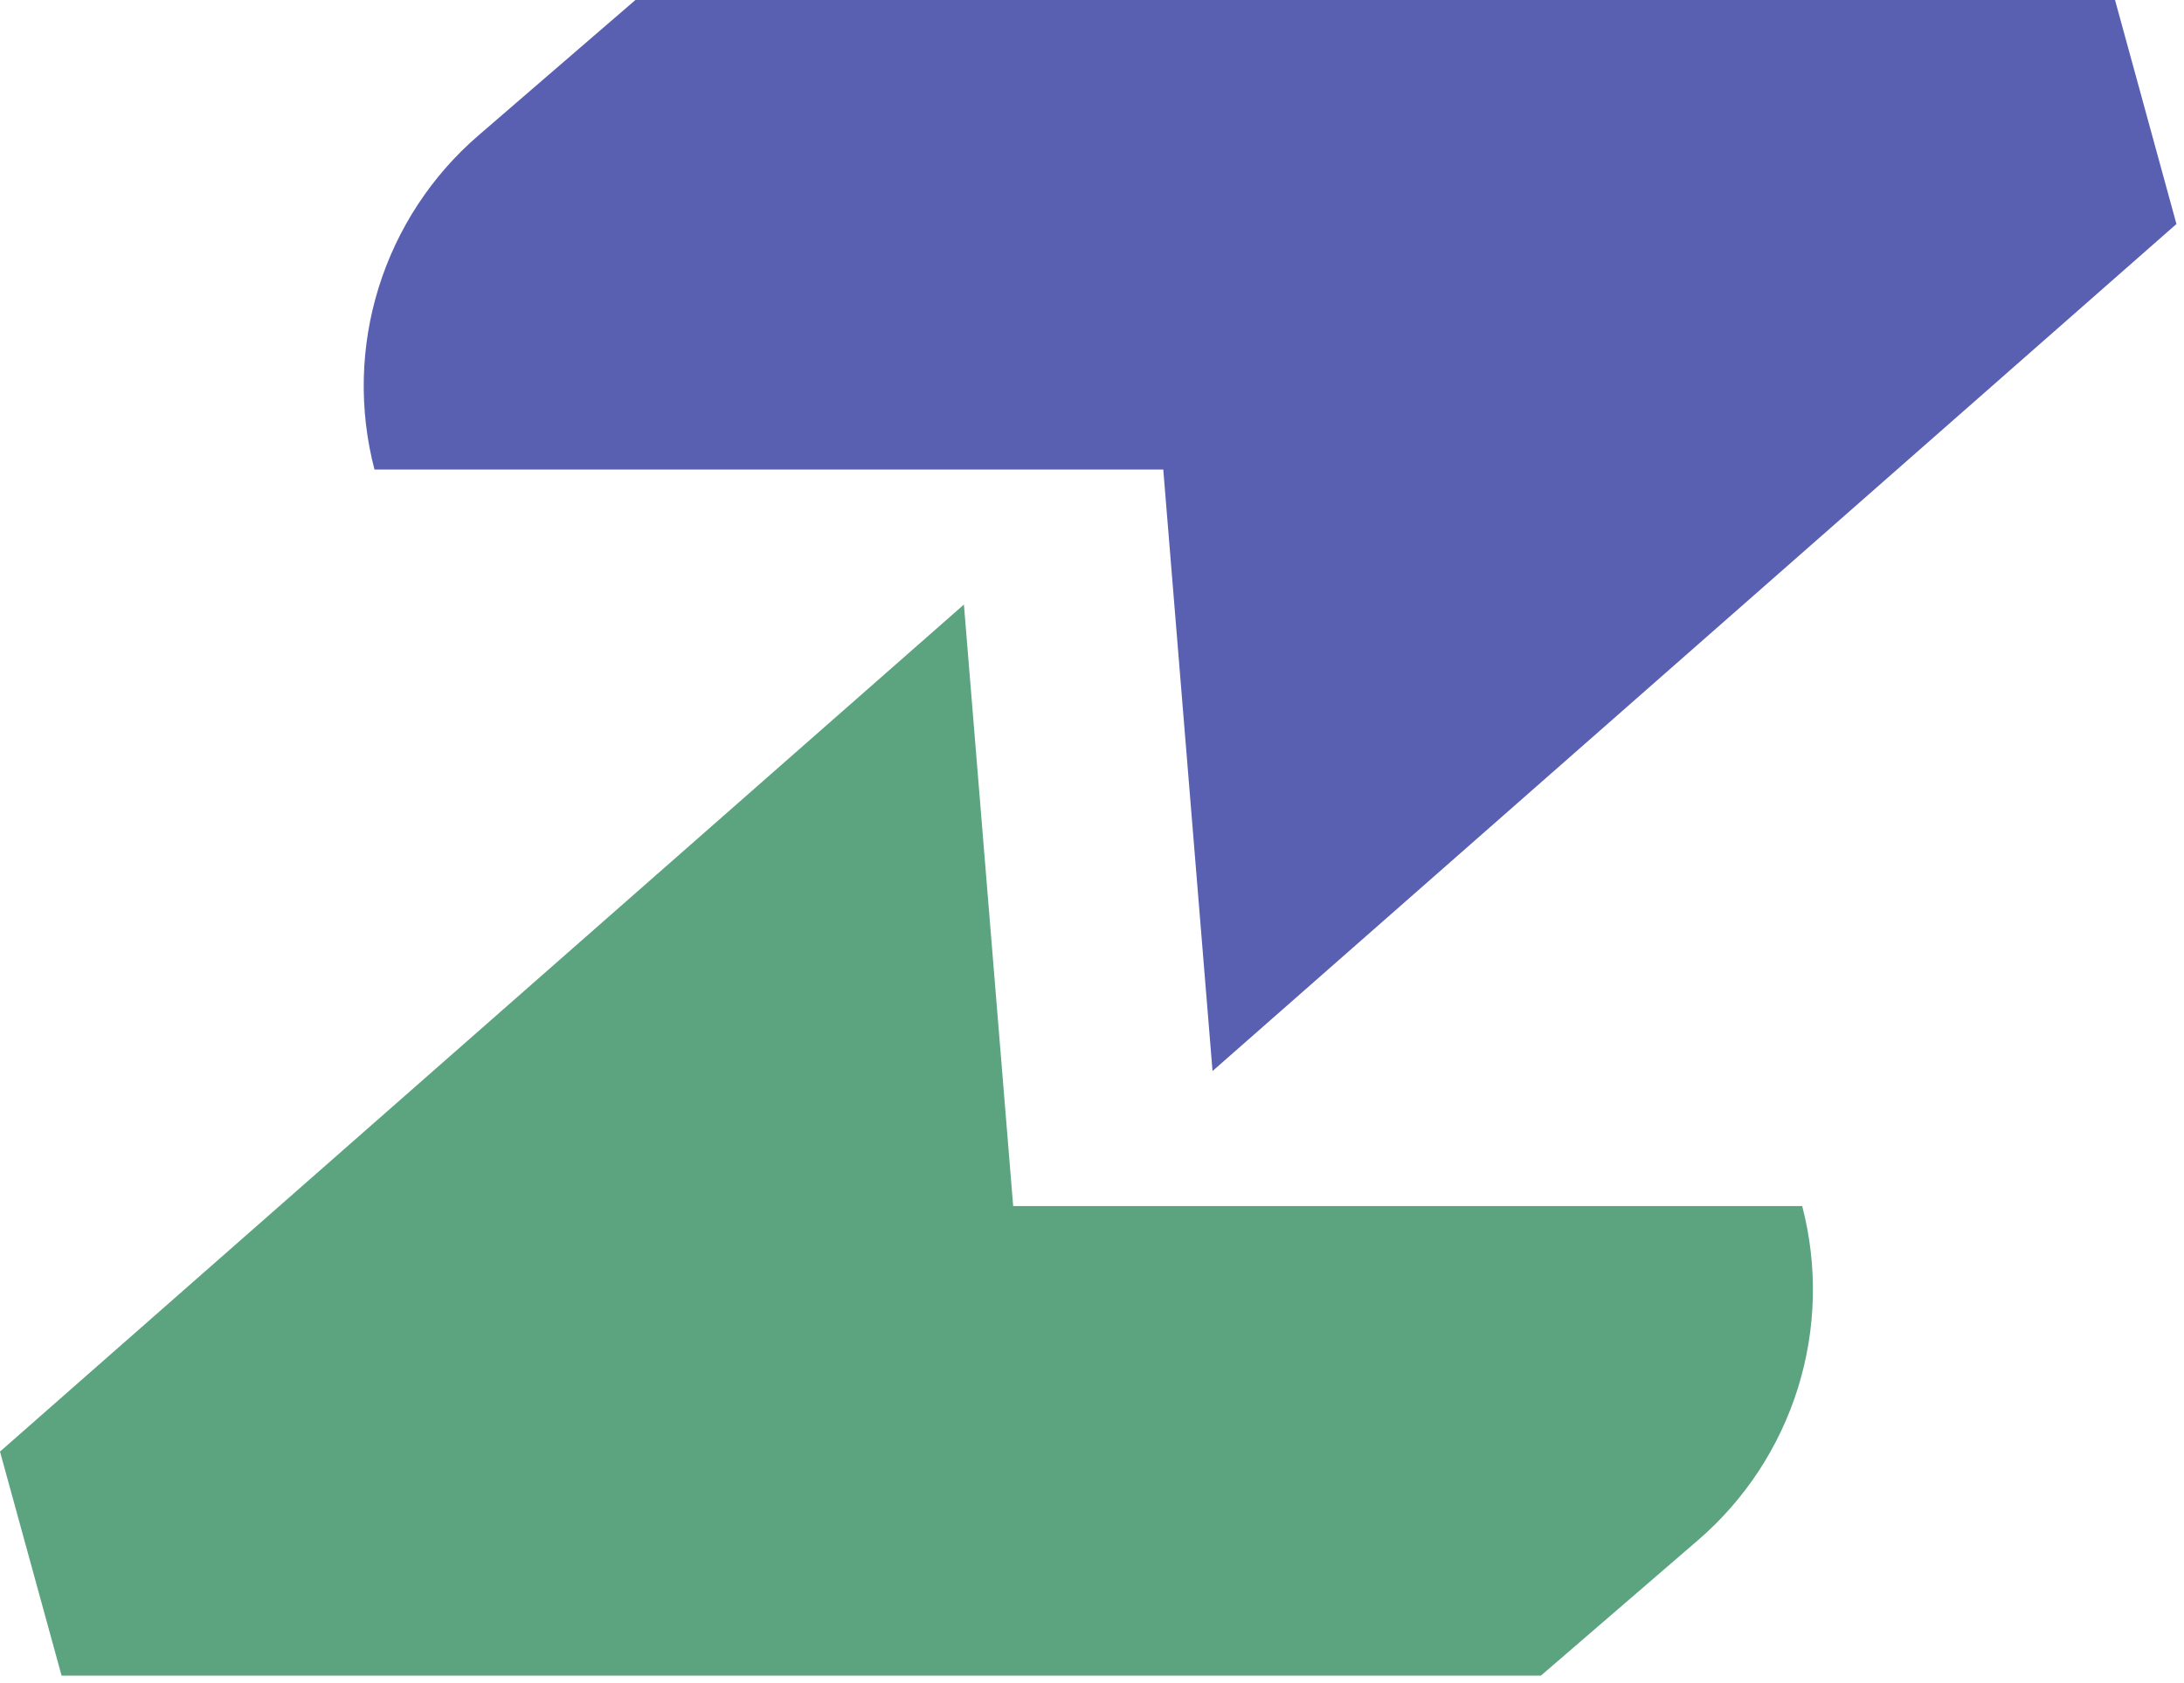
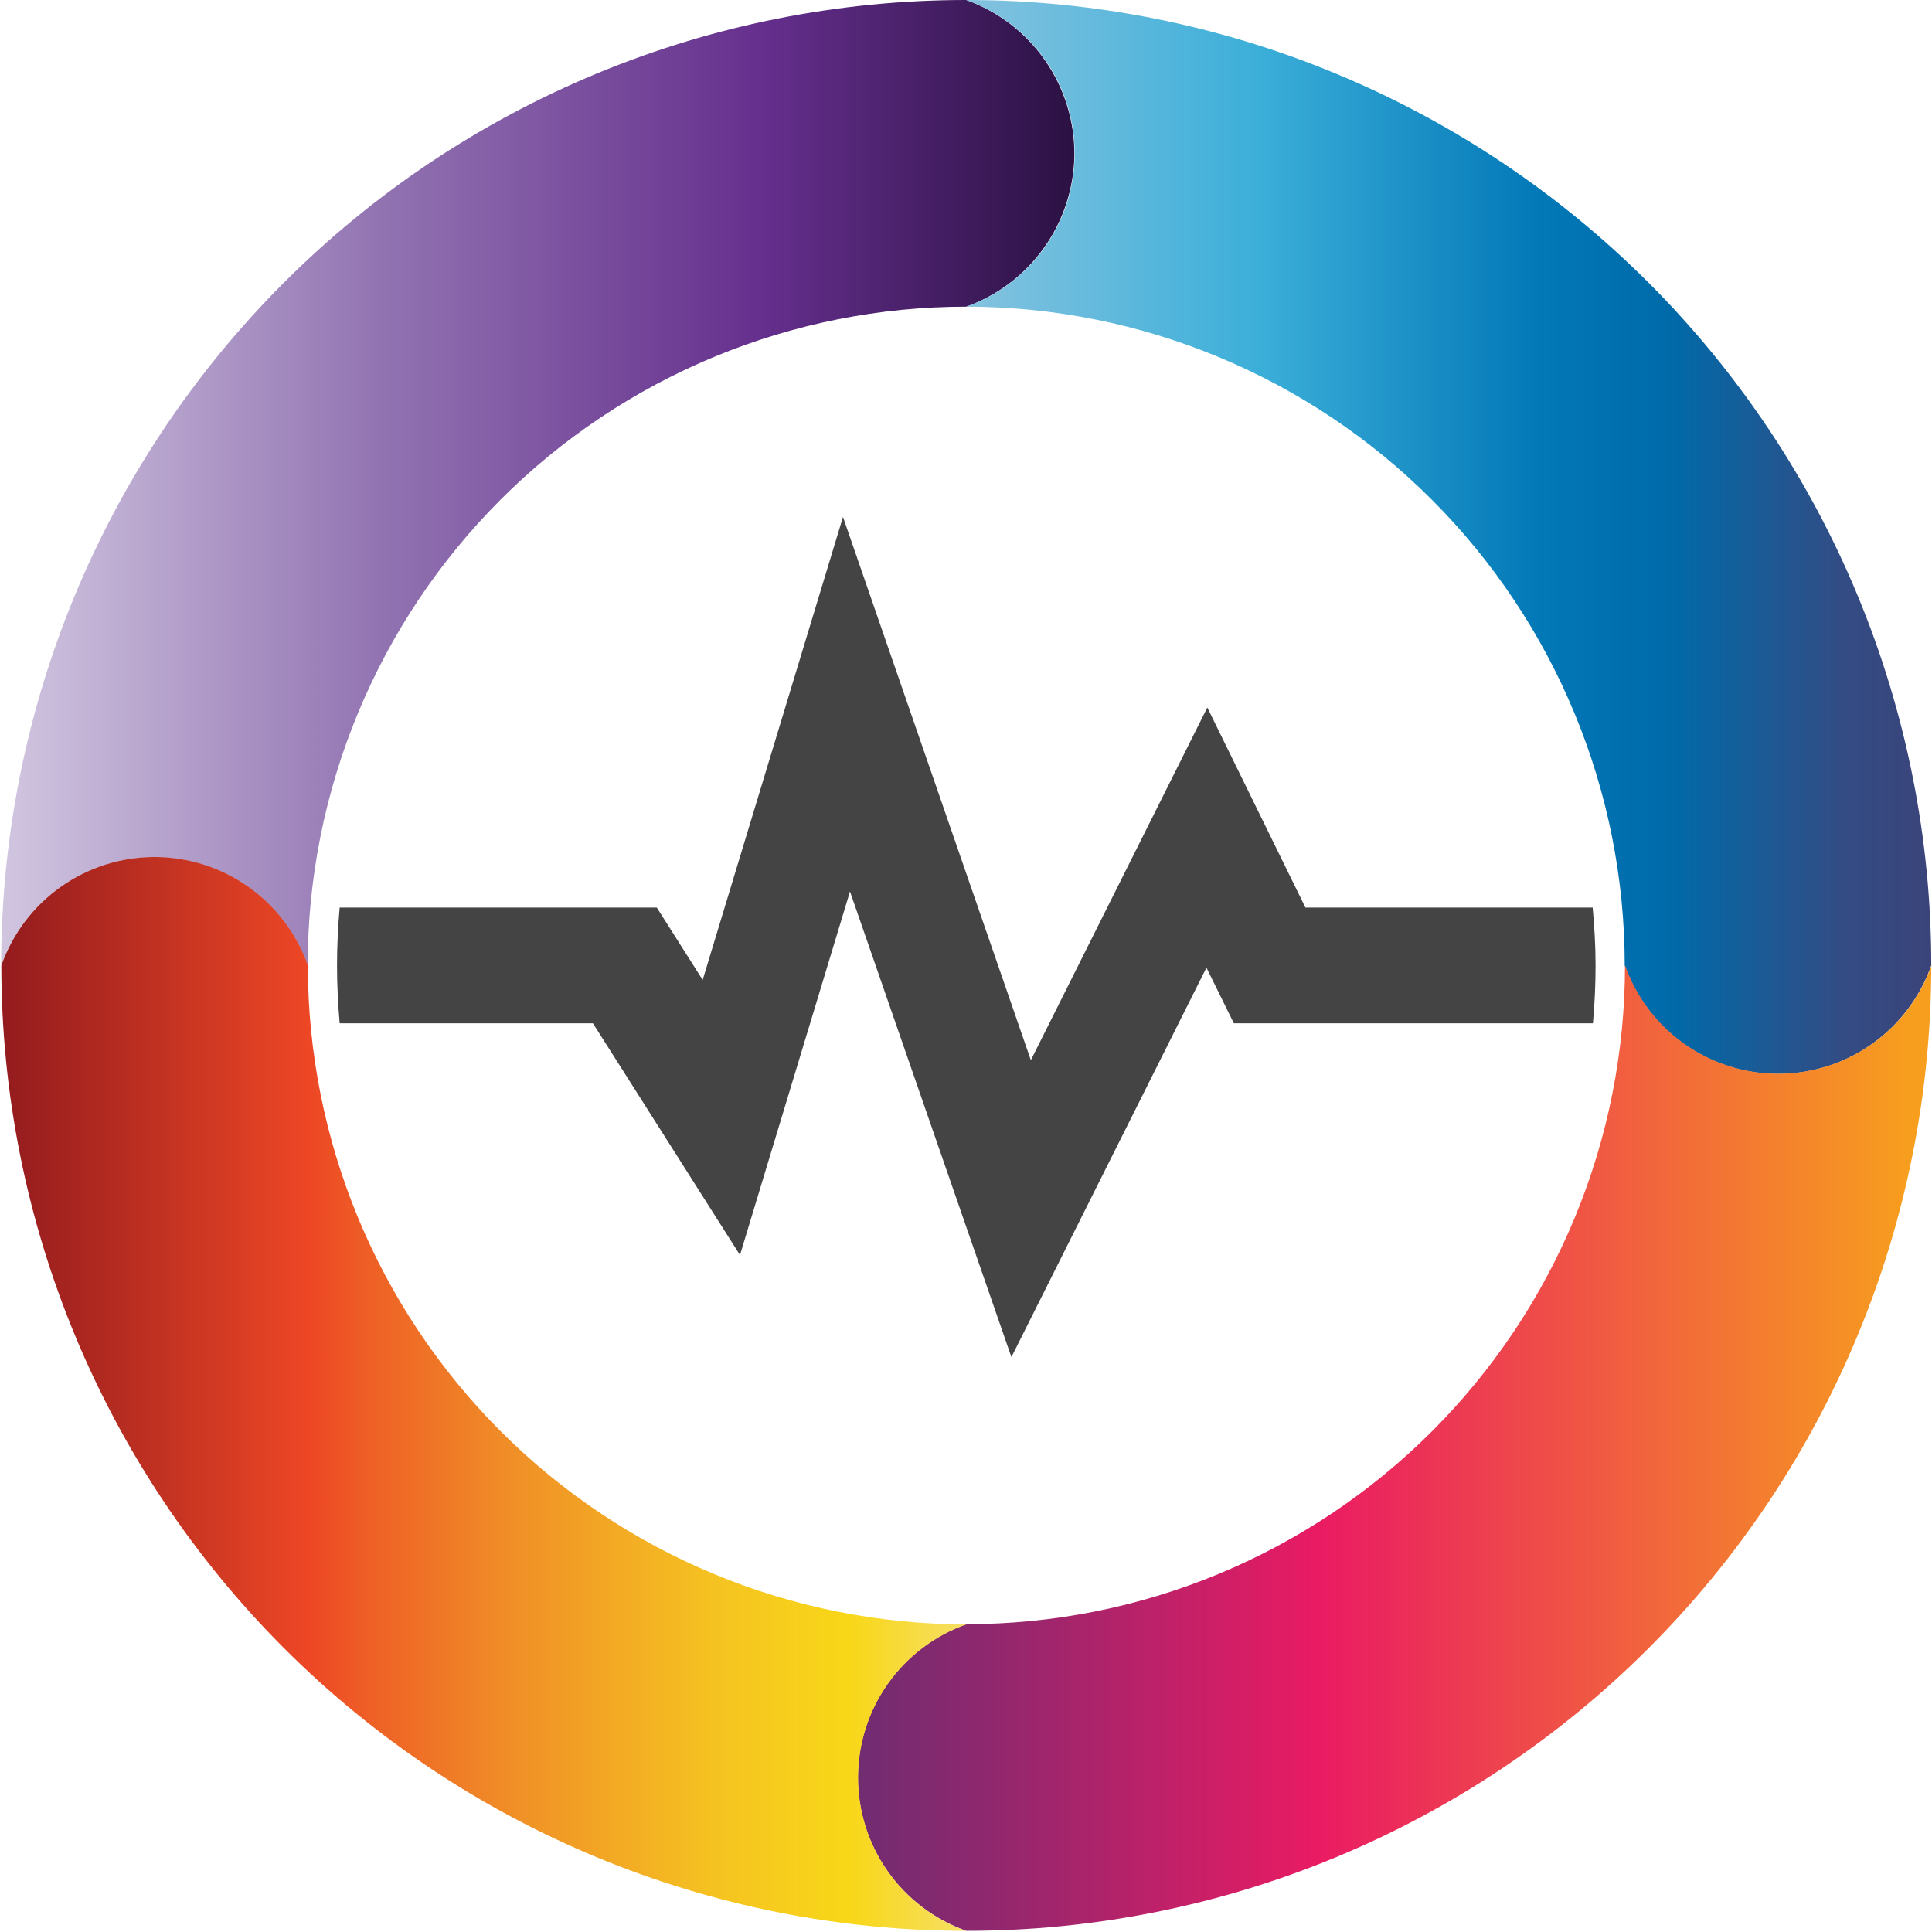
- <svg xmlns="http://www.w3.org/2000/svg" width="266" height="205" viewBox="0 0 266 205" fill="none">
-   <path d="M58.28 16.49L77.39 0H257.6L265.08 27.29L147.68 130.48L141.68 57.2H45.61C43.703 49.908 43.879 42.228 46.119 35.032C48.359 27.835 52.572 21.411 58.28 16.49Z" fill="#5960B2" />
-   <path d="M206.8 187.64L187.68 204.13H7.5L0 176.84L117.4 73.65L123.4 146.93H219.5C221.403 154.224 221.221 161.906 218.976 169.102C216.731 176.299 212.513 182.721 206.8 187.64Z" fill="#5CA380" />
+ <svg xmlns="http://www.w3.org/2000/svg" width="638" height="638" viewBox="0 0 638 638" fill="none">
+   <path d="M526.901 318.824C526.901 325.247 526.583 331.613 526.033 337.92H407.454L398.401 319.547L333.993 448.159L280.69 294.404L244.364 414.451L195.804 337.92H112.163C111.613 331.613 111.295 325.247 111.295 318.824C111.295 312.401 111.613 306.006 112.163 299.699H216.888L232.043 323.598L278.376 170.711L340.413 350.102L398.691 233.642L431.083 299.699H525.946C526.525 306.006 526.901 312.487 526.901 318.824Z" fill="#444444" />
+   <path d="M354.788 51.358C354.603 62.317 351.09 72.961 344.716 81.876C338.341 90.79 329.407 97.554 319.099 101.269C290.535 101.269 262.251 106.898 235.862 117.834C209.472 128.771 185.495 144.8 165.299 165.008C145.102 185.215 129.083 209.205 118.154 235.607C107.226 262.009 101.603 290.305 101.607 318.881C97.909 308.408 91.055 299.34 81.991 292.926C72.926 286.513 62.097 283.068 50.994 283.068C39.891 283.068 29.062 286.513 19.997 292.926C10.933 299.34 4.079 308.408 0.381 318.881C0.369 277.004 8.605 235.536 24.618 196.844C40.631 158.152 64.106 122.996 93.704 93.383C123.302 63.77 158.441 40.281 197.115 24.259C235.789 8.236 277.24 -0.008 319.099 5.25476e-06C329.638 3.799 338.735 10.784 345.13 19.985C351.524 29.187 354.9 40.151 354.788 51.358Z" fill="url(#paint0_linear_401_3133)" />
+   <path d="M637.76 318.823C634.061 329.296 627.208 338.364 618.143 344.778C609.079 351.192 598.249 354.636 587.147 354.636C576.044 354.636 565.214 351.192 556.15 344.778C547.085 338.364 540.232 329.296 536.533 318.823C536.518 261.134 513.606 205.812 472.833 165.016C432.061 124.221 376.765 101.292 319.1 101.269C329.568 97.569 338.632 90.713 345.044 81.644C351.455 72.576 354.897 61.742 354.897 50.635C354.897 39.527 351.455 28.693 345.044 19.625C338.632 10.556 329.568 3.7 319.1 0C360.949 -1.7244e-07 402.389 8.247 441.052 24.27C479.716 40.292 514.846 63.777 544.437 93.383C574.027 122.989 597.499 158.136 613.511 196.817C629.524 235.498 637.763 276.956 637.76 318.823Z" fill="url(#paint1_linear_401_3133)" />
+   <path d="M637.759 318.824C637.763 360.689 629.523 402.146 613.51 440.825C597.497 479.505 574.025 514.65 544.434 544.254C514.843 573.857 479.712 597.339 441.049 613.359C402.386 629.379 360.947 637.622 319.099 637.618C308.63 633.918 299.566 627.062 293.155 617.993C286.743 608.925 283.301 598.091 283.301 586.984C283.301 575.876 286.743 565.042 293.155 555.974C299.566 546.906 308.63 540.049 319.099 536.349C347.662 536.353 375.947 530.728 402.338 519.795C428.729 508.862 452.708 492.836 472.907 472.631C493.106 452.426 509.129 428.438 520.061 402.038C530.993 375.638 536.619 347.342 536.619 318.766C540.318 329.239 547.171 338.307 556.236 344.721C565.3 351.134 576.13 354.579 587.232 354.579C598.335 354.579 609.165 351.134 618.229 344.721C627.294 338.307 634.147 329.239 637.845 318.766L637.759 318.824Z" fill="url(#paint2_linear_401_3133)" />
+   <path d="M319.1 637.618C234.586 637.618 153.533 604.031 93.773 544.246C34.013 484.46 0.439 403.373 0.439 318.824C4.138 308.351 10.991 299.283 20.056 292.869C29.12 286.455 39.95 283.011 51.053 283.011C62.155 283.011 72.985 286.455 82.049 292.869C91.114 299.283 97.967 308.351 101.666 318.824C101.666 376.53 124.58 431.874 165.367 472.678C185.563 492.883 209.54 508.91 235.927 519.845C262.314 530.779 290.596 536.407 319.157 536.407C308.689 540.107 299.625 546.964 293.213 556.032C286.802 565.1 283.36 575.934 283.36 587.042C283.36 598.149 286.802 608.983 293.213 618.051C299.625 627.12 308.689 633.976 319.157 637.676L319.1 637.618Z" fill="url(#paint3_linear_401_3133)" />
+   <defs>
+     <linearGradient id="paint0_linear_401_3133" x1="0.439" y1="159.397" x2="354.788" y2="159.397" gradientUnits="userSpaceOnUse">
+       <stop stop-color="#D1C6E0" />
+       <stop offset="0.35" stop-color="#9274B2" />
+       <stop offset="0.71" stop-color="#652F8D" />
+       <stop offset="1" stop-color="#2B1143" />
+     </linearGradient>
+     <linearGradient id="paint1_linear_401_3133" x1="319.1" y1="177.25" x2="637.76" y2="177.25" gradientUnits="userSpaceOnUse">
+       <stop offset="0.01" stop-color="#82C2DF" />
+       <stop offset="0.3" stop-color="#3CAFD9" />
+       <stop offset="0.59" stop-color="#0379B8" />
+       <stop offset="0.7" stop-color="#006DAC" />
+       <stop offset="0.73" stop-color="#006AA9" />
+       <stop offset="0.91" stop-color="#334C84" />
+       <stop offset="1" stop-color="#3A447A" />
+     </linearGradient>
+     <linearGradient id="paint2_linear_401_3133" x1="283.409" y1="478.221" x2="637.759" y2="478.221" gradientUnits="userSpaceOnUse">
+       <stop stop-color="#712C71" />
+       <stop offset="0.12" stop-color="#8F286E" />
+       <stop offset="0.38" stop-color="#DB1D65" />
+       <stop offset="0.43" stop-color="#EA1B63" />
+       <stop offset="0.98" stop-color="#F79E1E" />
+     </linearGradient>
+     <linearGradient id="paint3_linear_401_3133" x1="0.439" y1="460.369" x2="319.1" y2="460.369" gradientUnits="userSpaceOnUse">
+       <stop stop-color="#931B1E" />
+       <stop offset="0.32" stop-color="#ED4725" />
+       <stop offset="0.38" stop-color="#EE5F26" />
+       <stop offset="0.53" stop-color="#F08F27" />
+       <stop offset="0.74" stop-color="#F5C321" />
+       <stop offset="0.88" stop-color="#F8D718" />
+       <stop offset="1" stop-color="#F6DF65" />
+     </linearGradient>
+   </defs>
</svg>
